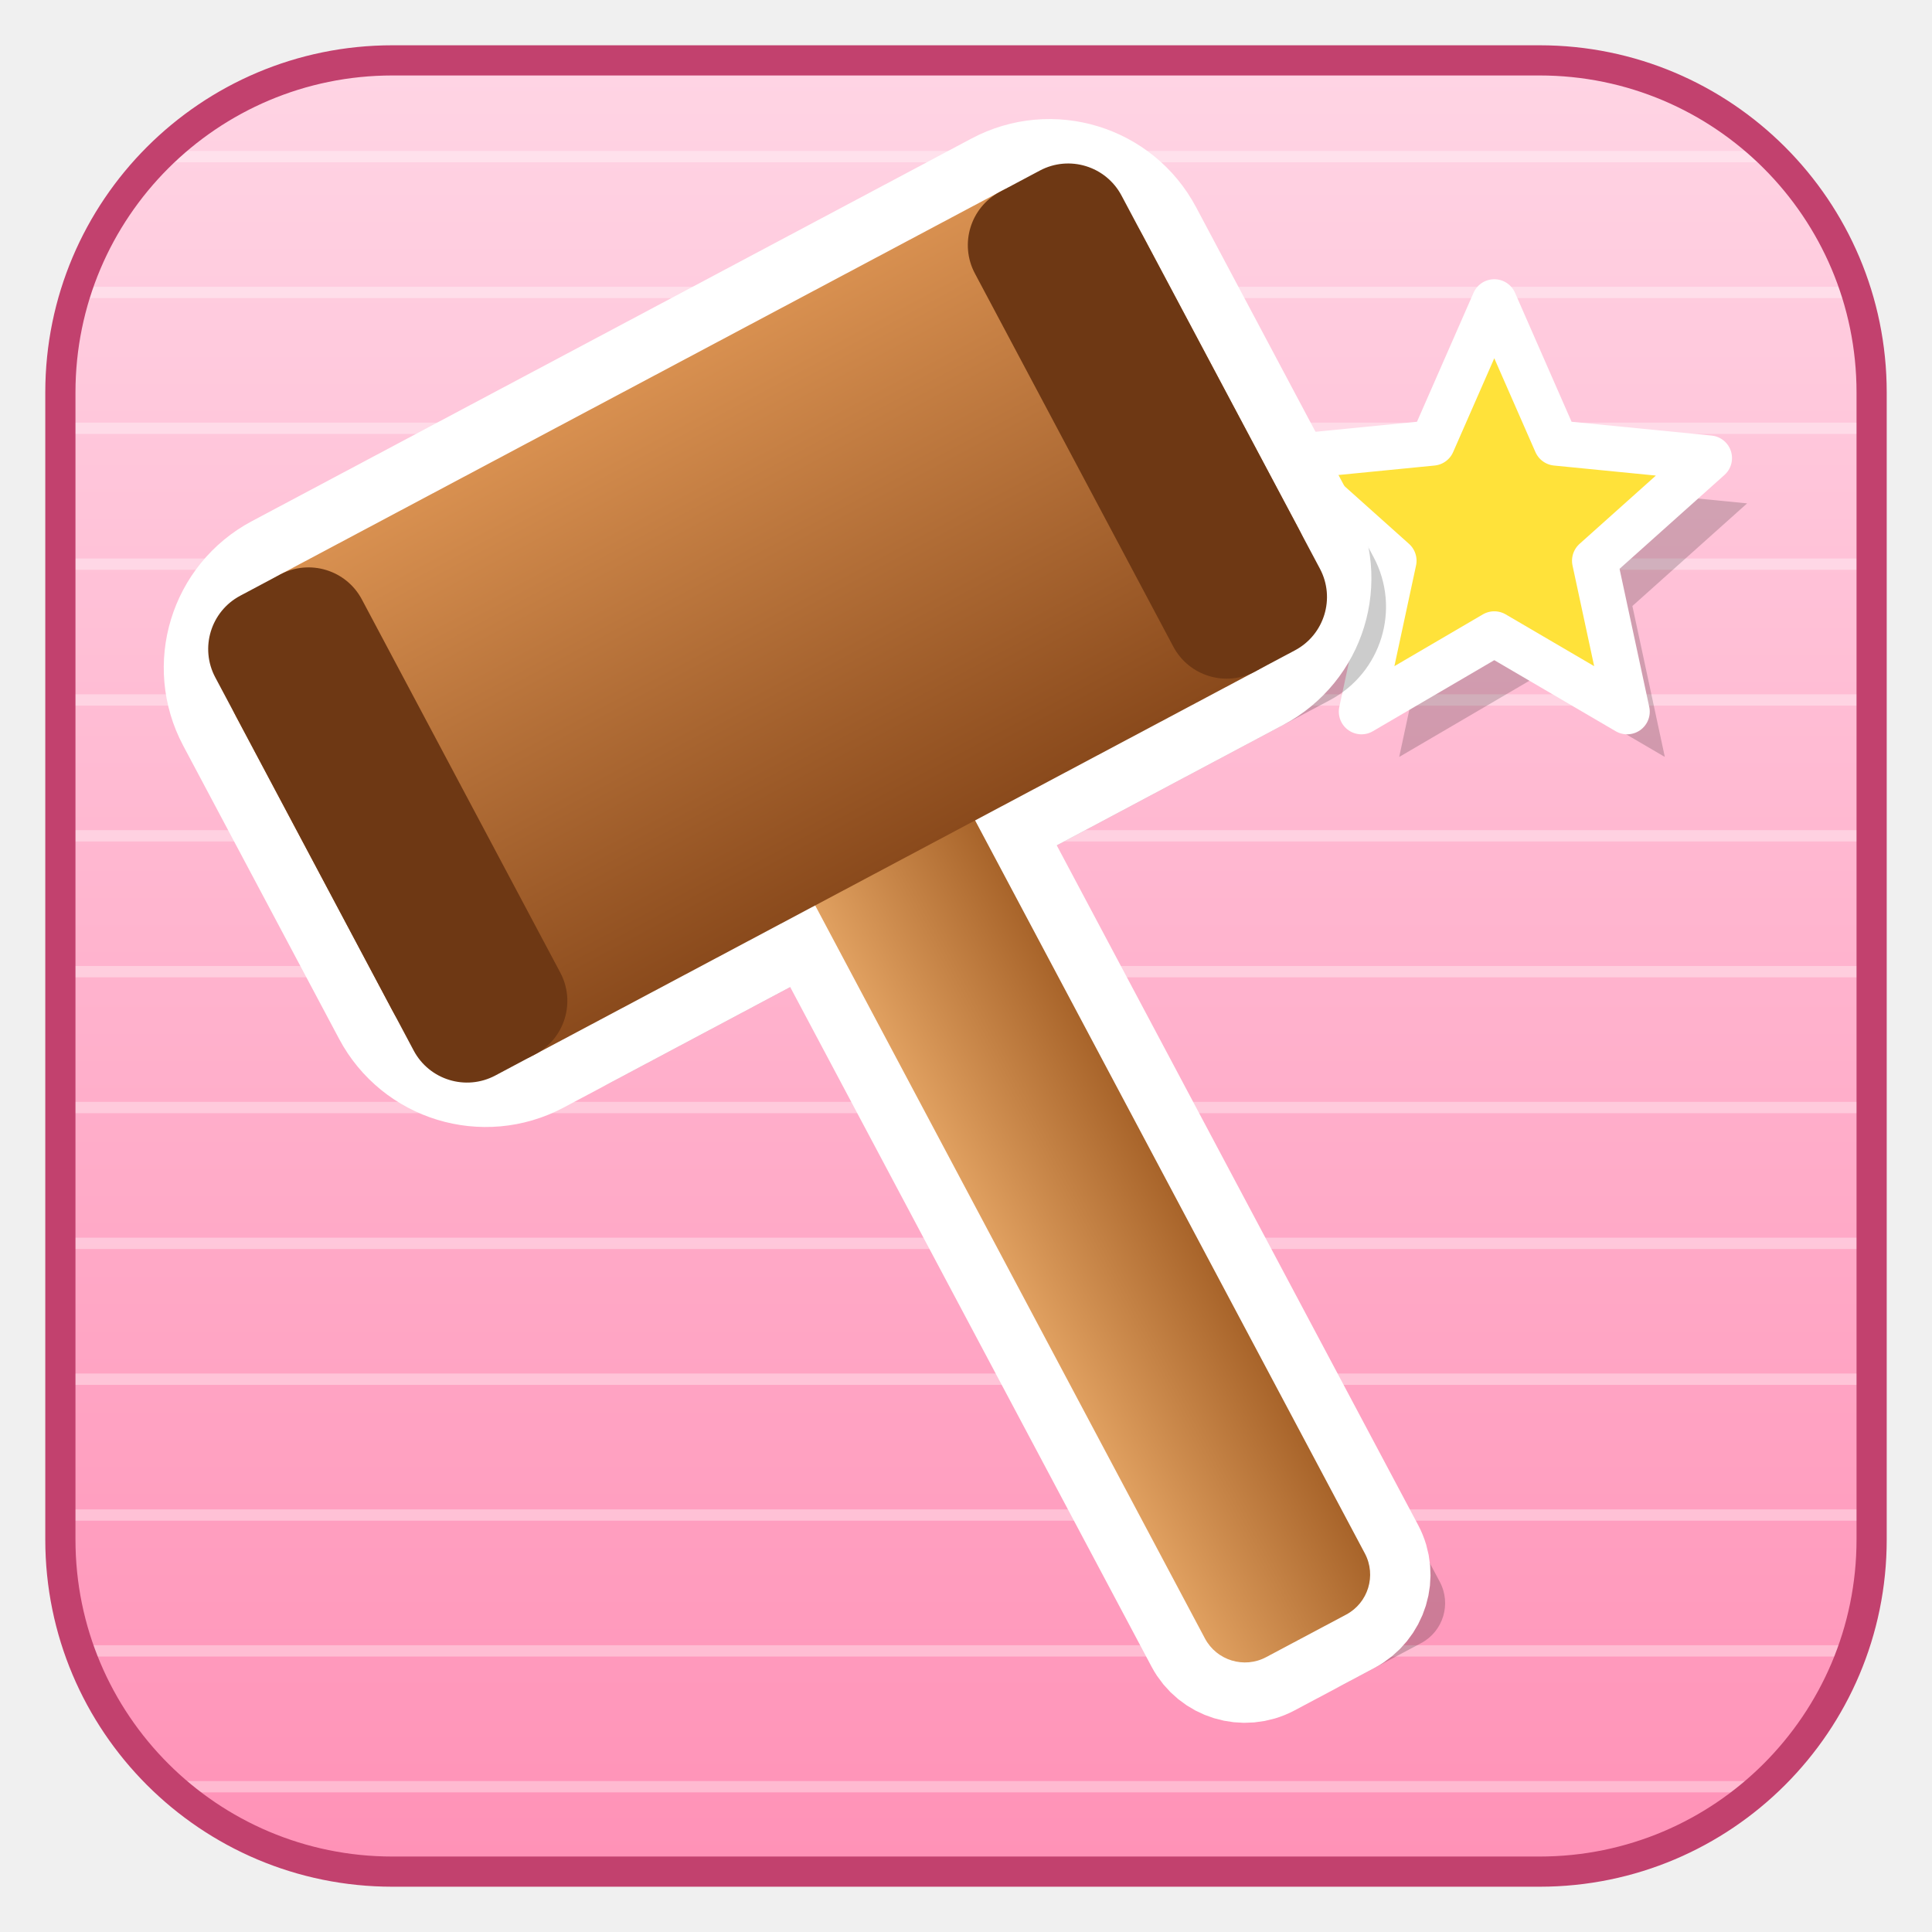
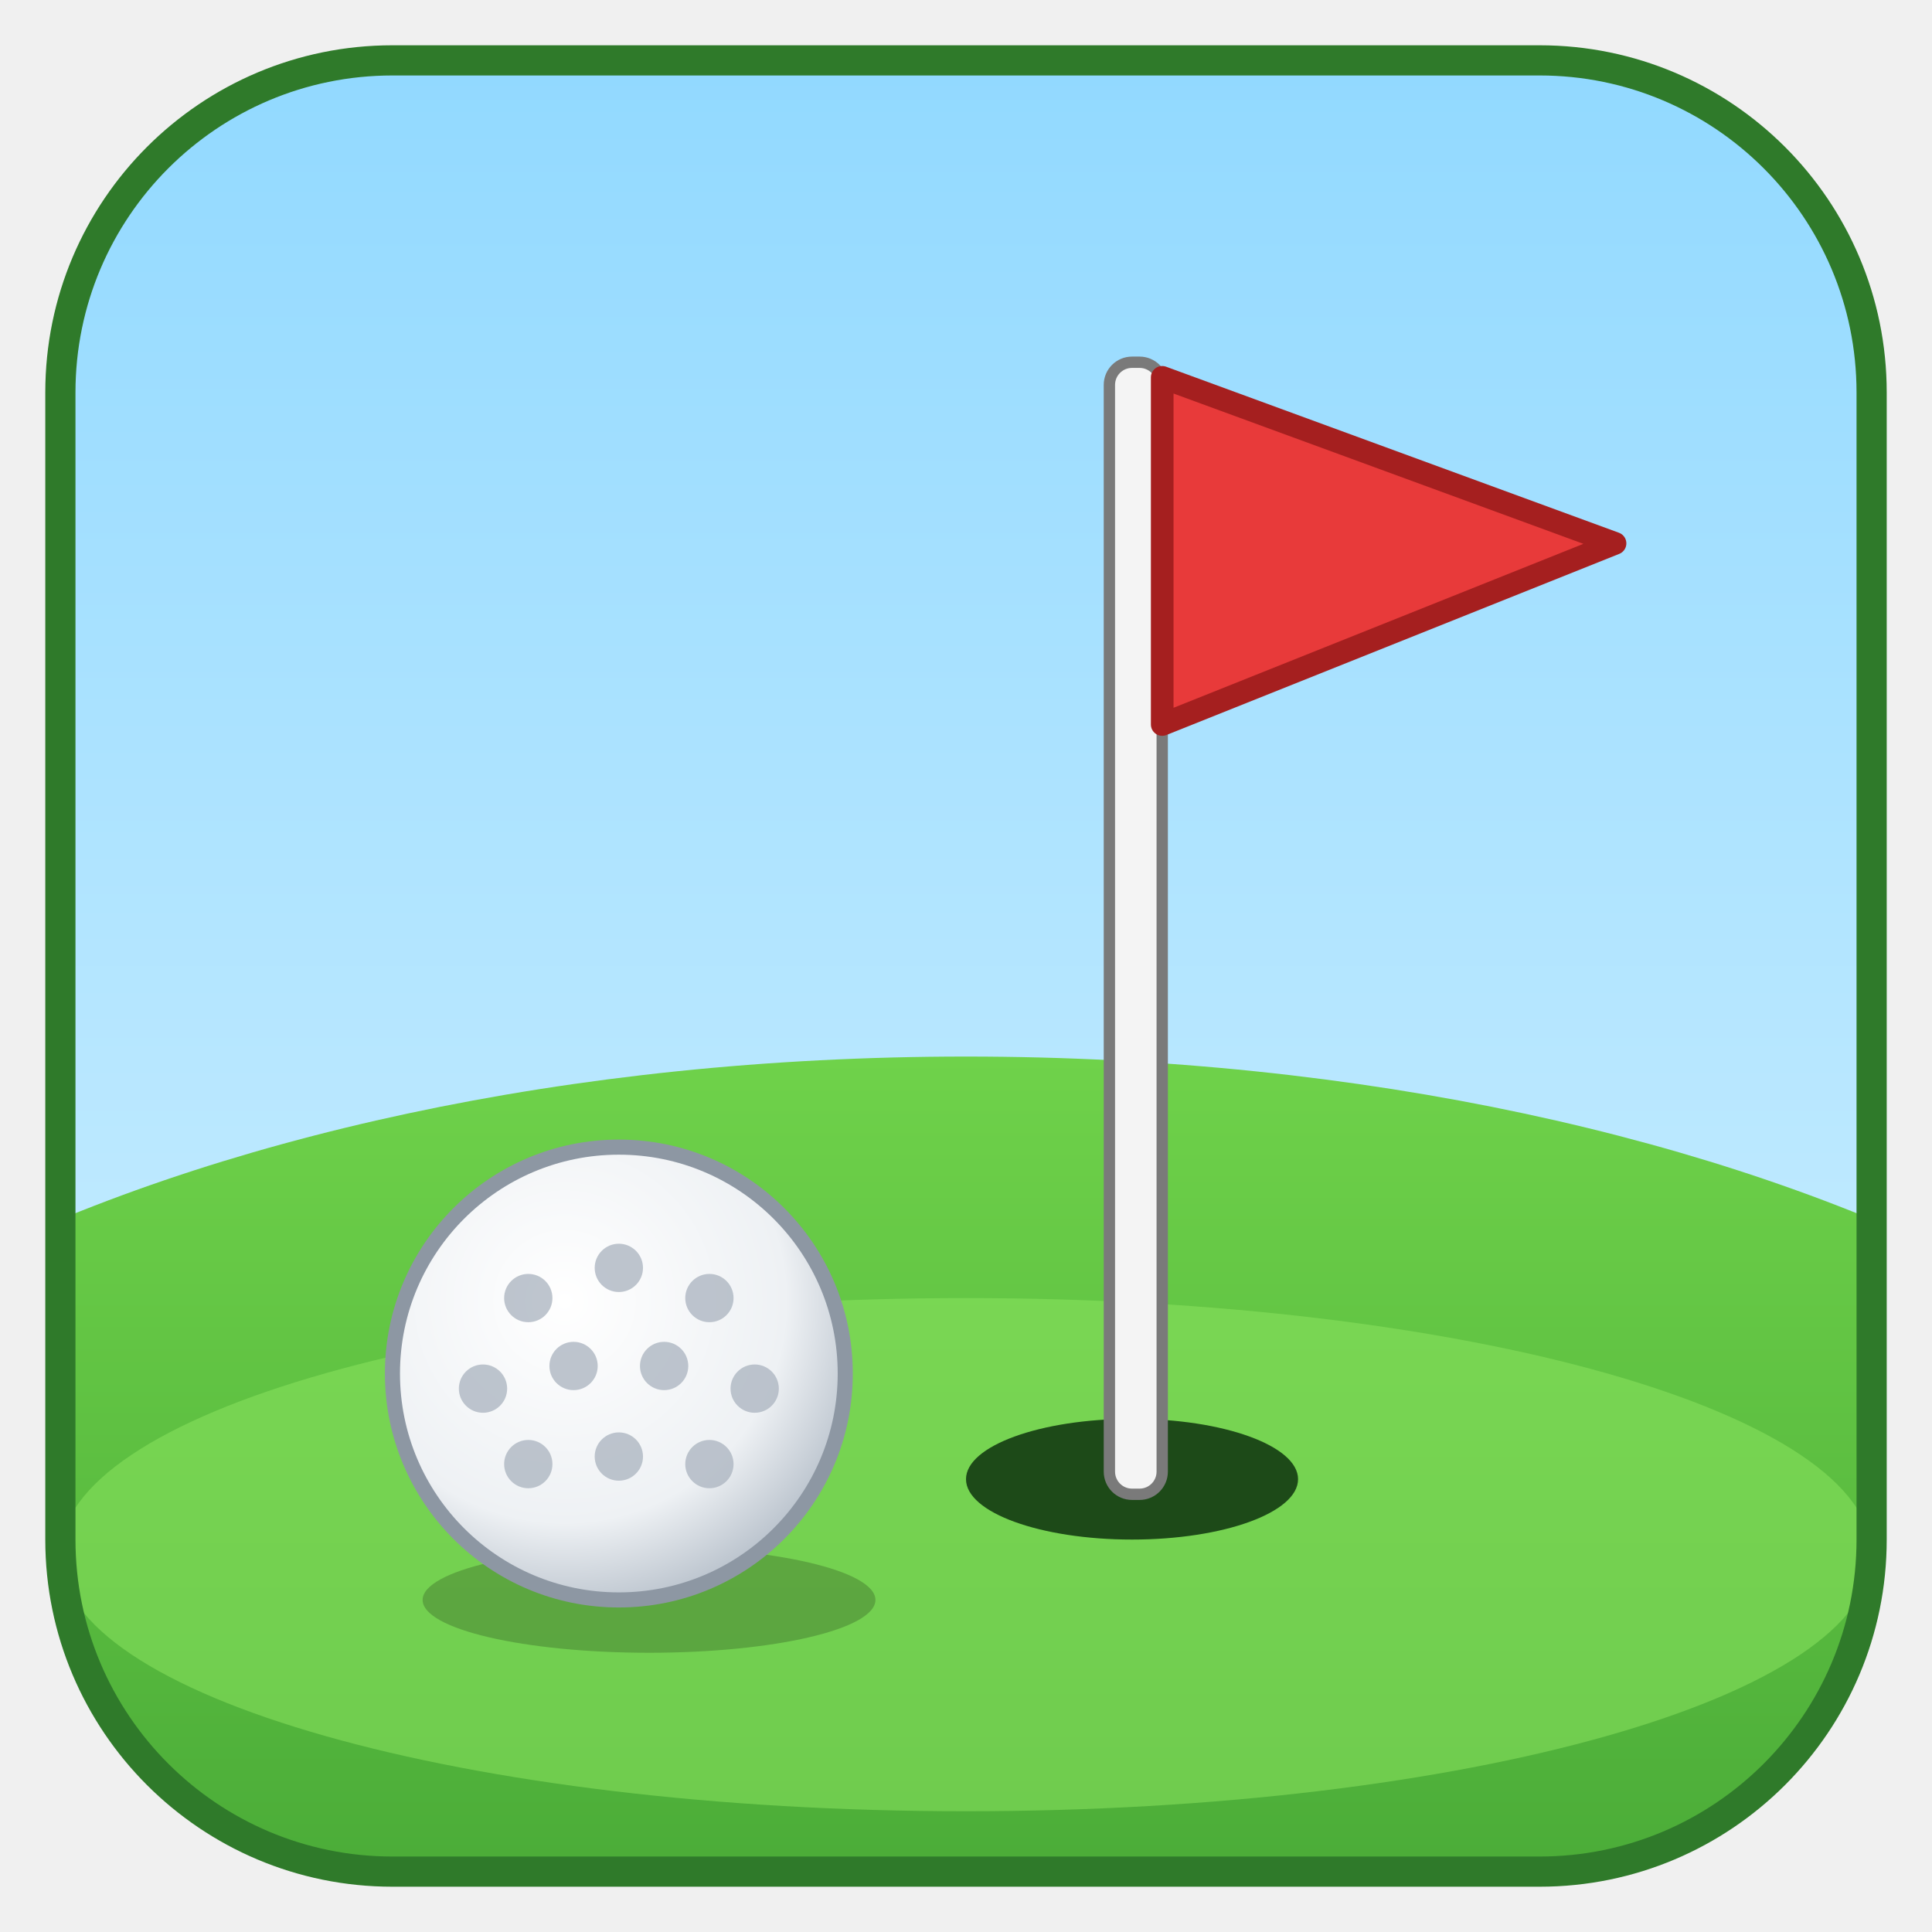
<svg xmlns="http://www.w3.org/2000/svg" viewBox="0 0 256 256" width="256" height="256">
  <defs>
-     <linearGradient id="bg" x1="0" y1="0" x2="0" y2="1">
-       <stop offset="0" stop-color="#ffd7e6" />
-       <stop offset="1" stop-color="#ff8fb5" />
+     <linearGradient id="sky" x1="0" y1="0" x2="0" y2="1">
+       <stop offset="0" stop-color="#8fd8ff" />
+       <stop offset="1" stop-color="#d8f3ff" />
    </linearGradient>
-     <linearGradient id="wood" x1="0" y1="0" x2="1" y2="0">
-       <stop offset="0" stop-color="#e0a060" />
-       <stop offset="1" stop-color="#a8642a" />
+     <linearGradient id="green" x1="0" y1="0" x2="0" y2="1">
+       <stop offset="0" stop-color="#6fd24a" />
+       <stop offset="1" stop-color="#2f8f2a" />
    </linearGradient>
-     <linearGradient id="head" x1="0" y1="0" x2="0" y2="1">
-       <stop offset="0" stop-color="#d89050" />
-       <stop offset="1" stop-color="#8a4a1c" />
-     </linearGradient>
+     <radialGradient id="ball" cx="0.38" cy="0.34" r="0.7">
+       <stop offset="0" stop-color="#ffffff" />
+       <stop offset="0.7" stop-color="#eef1f4" />
+       <stop offset="1" stop-color="#b9c2cc" />
+     </radialGradient>
    <clipPath id="tile">
      <rect x="8" y="8" width="240" height="240" rx="44" />
    </clipPath>
  </defs>
  <g clip-path="url(#tile)">
-     <rect width="256" height="256" fill="url(#bg)" />
-     <rect x="0" y="20" width="256" height="1.5" fill="#ffffff" opacity="0.35" />
-     <rect x="0" y="38" width="256" height="1.5" fill="#ffffff" opacity="0.35" />
-     <rect x="0" y="56" width="256" height="1.5" fill="#ffffff" opacity="0.35" />
-     <rect x="0" y="74" width="256" height="1.5" fill="#ffffff" opacity="0.35" />
-     <rect x="0" y="92" width="256" height="1.5" fill="#ffffff" opacity="0.35" />
-     <rect x="0" y="110" width="256" height="1.5" fill="#ffffff" opacity="0.35" />
-     <rect x="0" y="128" width="256" height="1.5" fill="#ffffff" opacity="0.35" />
-     <rect x="0" y="146" width="256" height="1.5" fill="#ffffff" opacity="0.35" />
-     <rect x="0" y="164" width="256" height="1.5" fill="#ffffff" opacity="0.35" />
-     <rect x="0" y="182" width="256" height="1.5" fill="#ffffff" opacity="0.35" />
-     <rect x="0" y="200" width="256" height="1.5" fill="#ffffff" opacity="0.35" />
-     <rect x="0" y="218" width="256" height="1.5" fill="#ffffff" opacity="0.35" />
-     <rect x="0" y="236" width="256" height="1.5" fill="#ffffff" opacity="0.35" />
-     <rect x="0" y="254" width="256" height="1.5" fill="#ffffff" opacity="0.35" />
-     <polygon points="198.0,40.0 206.2,58.7 226.5,60.7 211.3,74.3 215.6,94.3 198.0,84.0 180.4,94.3 184.7,74.3 169.5,60.7 189.8,58.7" fill="#000" opacity="0.18" transform="translate(5 6)" />
-     <polygon points="198.0,40.0 206.2,58.7 226.5,60.7 211.3,74.3 215.6,94.3 198.0,84.0 180.4,94.3 184.7,74.3 169.5,60.7 189.8,58.7" fill="#ffe23a" stroke="#ffffff" stroke-width="6" stroke-linejoin="round" />
-     <g transform="rotate(-28 128 132)">
-       <g fill="#000" opacity="0.2" transform="translate(7 8)">
-         <rect x="116" y="96" width="24" height="132" rx="6" />
-         <rect x="60" y="40" width="136" height="72" rx="14" />
-       </g>
-       <g fill="#ffffff" stroke="#ffffff" stroke-width="16" stroke-linejoin="round">
-         <rect x="116" y="96" width="24" height="132" rx="6" />
-         <rect x="60" y="40" width="136" height="72" rx="14" />
-       </g>
-       <rect x="116" y="96" width="24" height="132" rx="6" fill="url(#wood)" />
-       <rect x="60" y="40" width="136" height="72" rx="14" fill="url(#head)" />
-       <rect x="60" y="40" width="22" height="72" rx="8" fill="#6e3814" />
-       <rect x="174" y="40" width="22" height="72" rx="8" fill="#6e3814" />
+     <rect width="256" height="256" fill="url(#sky)" />
+     <ellipse cx="128" cy="236" rx="190" ry="96" fill="url(#green)" />
+     <ellipse cx="128" cy="206" rx="120" ry="34" fill="#8be35f" opacity="0.55" />
+     <ellipse cx="150" cy="196" rx="22" ry="8" fill="#1d4a18" />
+     <rect x="147" y="48" width="7" height="150" rx="3" fill="#f4f4f4" stroke="#7a7a7a" stroke-width="1.5" />
+     <path d="M154 50 L214 72 L154 96 Z" fill="#e83a3a" stroke="#a51f1f" stroke-width="3" stroke-linejoin="round" />
+     <ellipse cx="86" cy="212" rx="30" ry="7" fill="#000" opacity="0.2" />
+     <circle cx="82" cy="182" r="30" fill="url(#ball)" stroke="#8d97a3" stroke-width="2" />
+     <g fill="#aeb7c2" opacity="0.8">
+       <circle cx="70" cy="172" r="3.2" />
+       <circle cx="82" cy="168" r="3.2" />
+       <circle cx="94" cy="172" r="3.2" />
+       <circle cx="64" cy="184" r="3.2" />
+       <circle cx="76" cy="181" r="3.2" />
+       <circle cx="88" cy="181" r="3.2" />
+       <circle cx="100" cy="184" r="3.2" />
+       <circle cx="70" cy="194" r="3.2" />
+       <circle cx="82" cy="193" r="3.2" />
+       <circle cx="94" cy="194" r="3.2" />
    </g>
  </g>
-   <rect x="8" y="8" width="240" height="240" rx="44" fill="none" stroke="#c2416e" stroke-width="4" />
+   <rect x="8" y="8" width="240" height="240" rx="44" fill="none" stroke="#2f7a2a" stroke-width="4" />
</svg>
